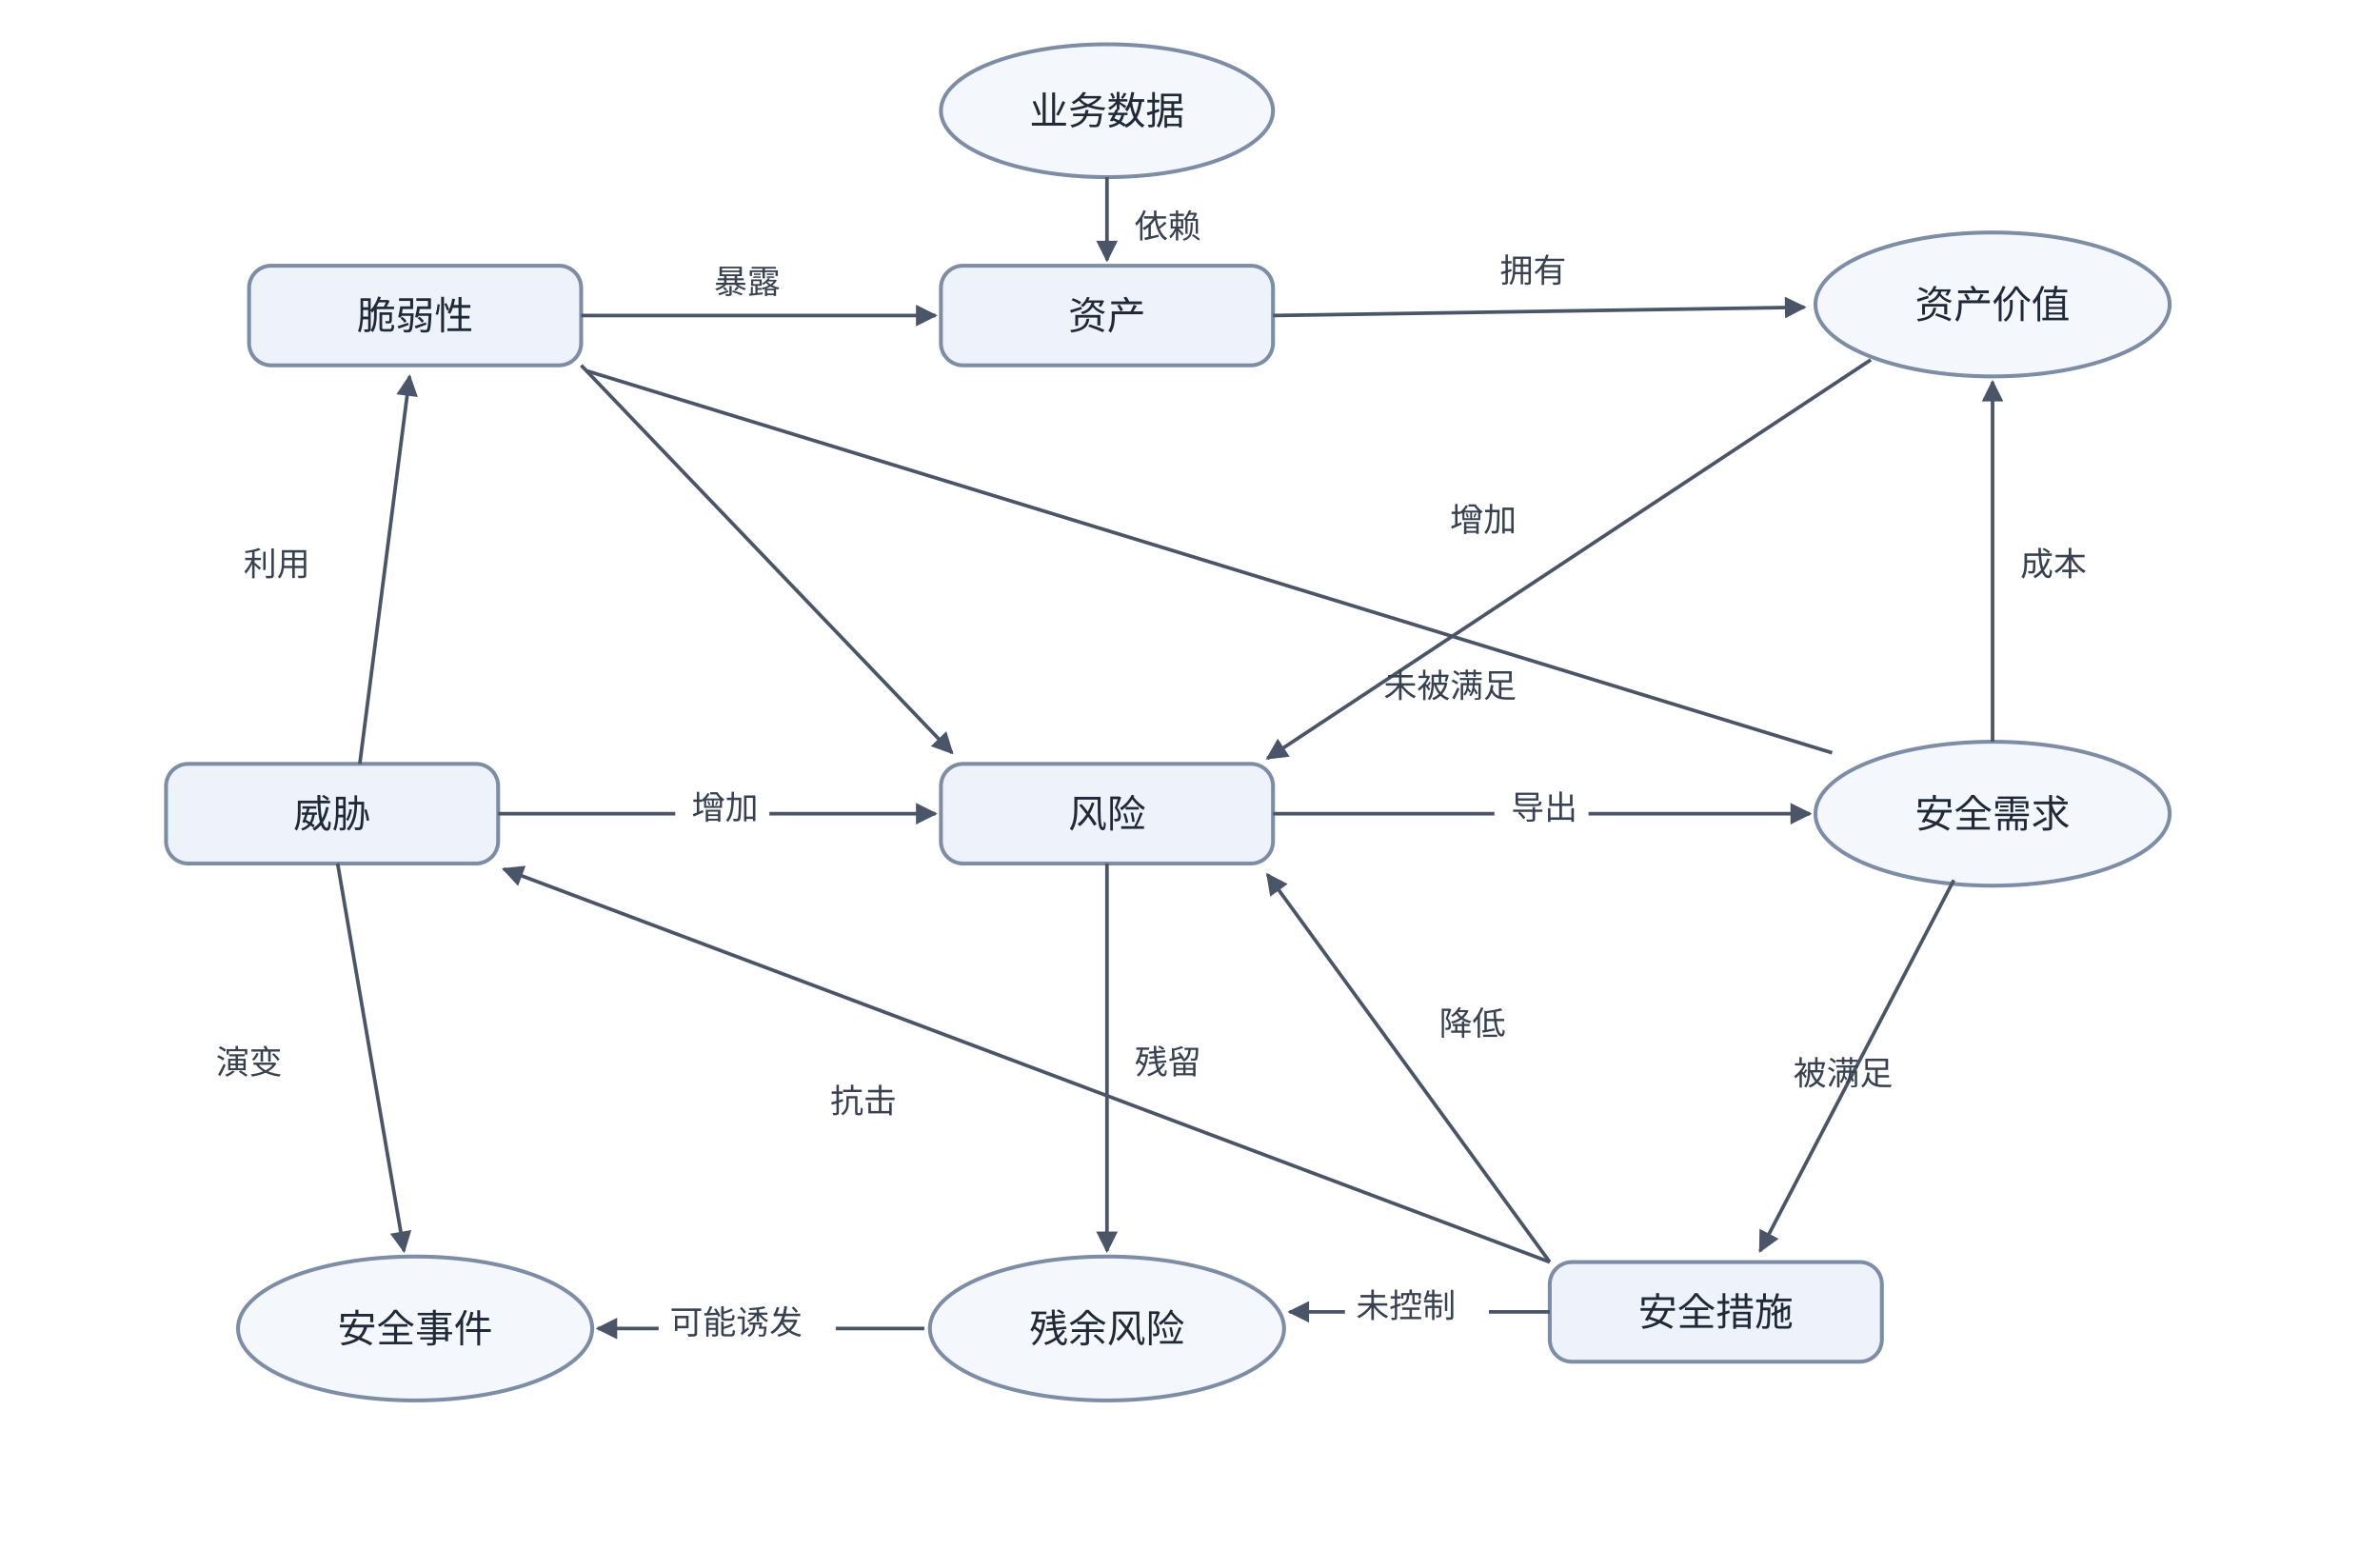
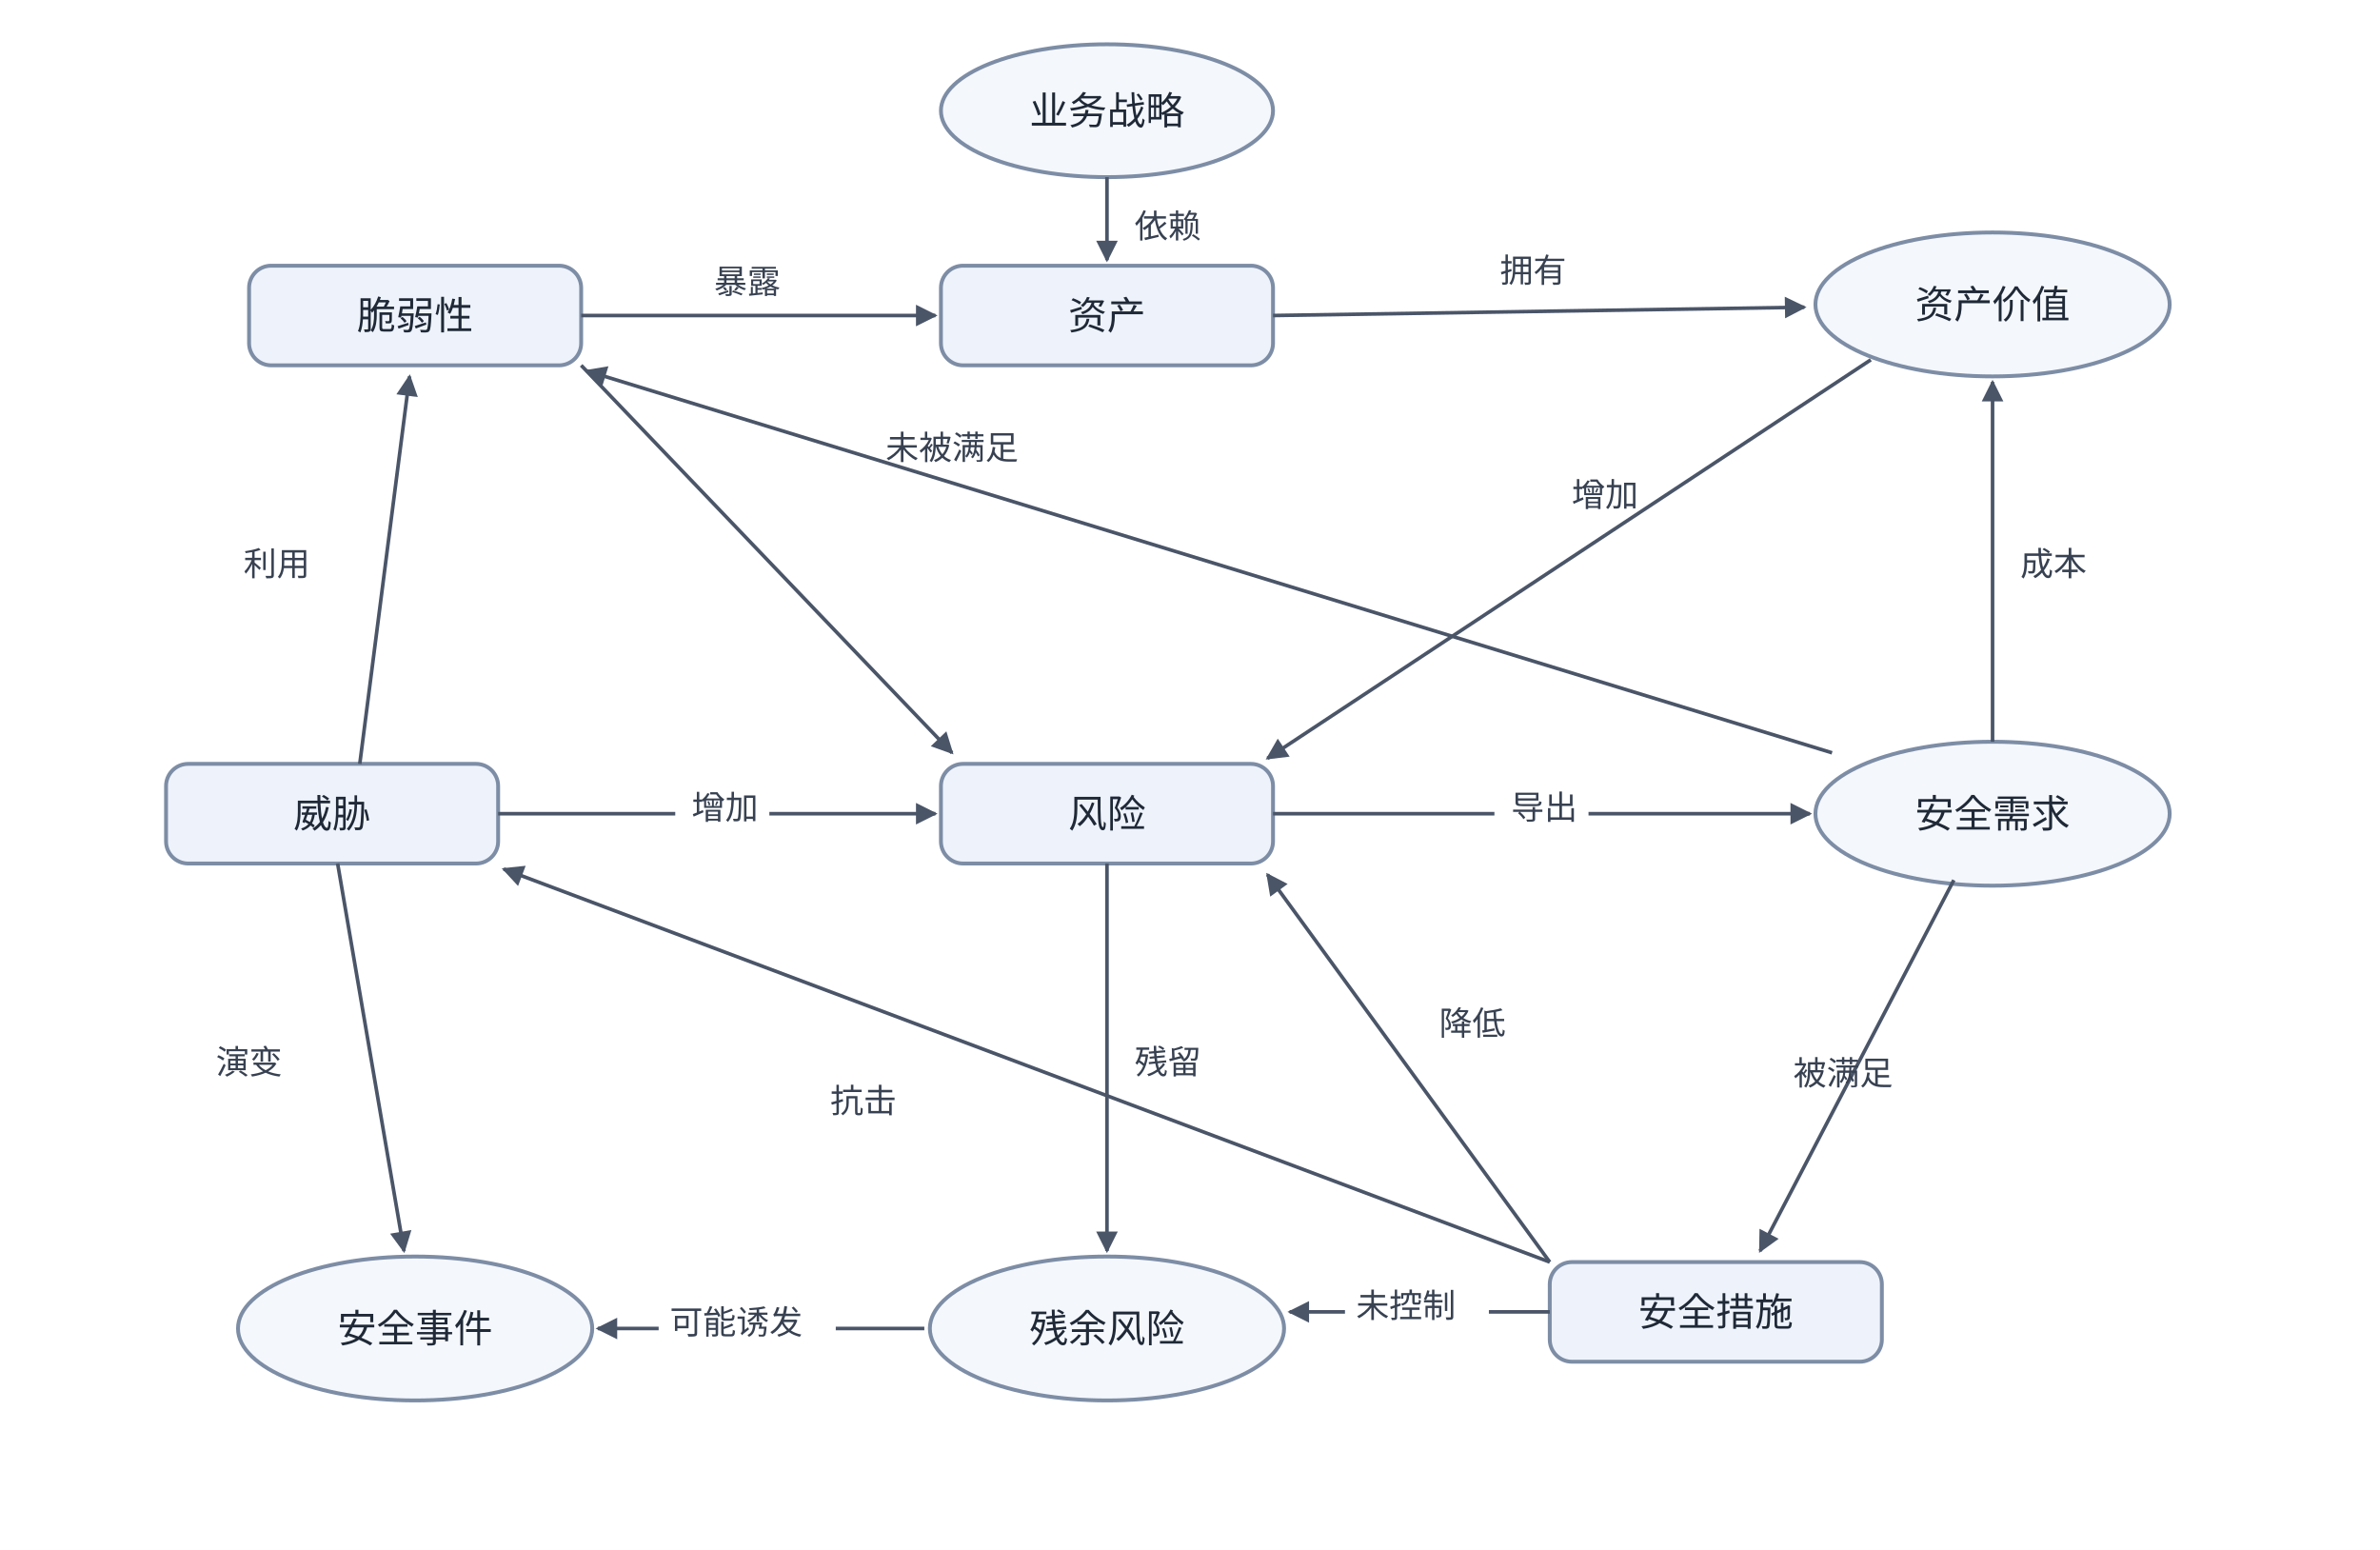
<svg xmlns="http://www.w3.org/2000/svg" width="860" height="560" viewBox="0 0 860 560" font-family="sans-serif">
  <rect width="860" height="560" fill="#ffffff" />
  <defs>
    <marker id="arr" viewBox="0 0 10 10" refX="9" refY="5" markerWidth="6" markerHeight="6" orient="auto">
      <path d="M 0 0 L 10 5 L 0 10 Z" fill="#4a5568" />
    </marker>
  </defs>
  <ellipse cx="400" cy="40" rx="60" ry="24" fill="#f4f7fc" stroke="#7d8da5" stroke-width="1.4" />
-   <text x="400" y="45" text-anchor="middle" font-size="14" fill="#1f2937">业务数据</text>
+   <text x="400" y="45" text-anchor="middle" font-size="14" fill="#1f2937">业务战略</text>
  <rect x="340" y="96" width="120" height="36" rx="8" fill="#eef3fb" stroke="#7d8da5" stroke-width="1.4" />
  <text x="400" y="119" text-anchor="middle" font-size="14" fill="#1f2937">资产</text>
  <rect x="90" y="96" width="120" height="36" rx="8" fill="#eef3fb" stroke="#7d8da5" stroke-width="1.4" />
  <text x="150" y="119" text-anchor="middle" font-size="14" fill="#1f2937">脆弱性</text>
  <ellipse cx="720" cy="110" rx="64" ry="26" fill="#f4f7fc" stroke="#7d8da5" stroke-width="1.4" />
  <text x="720" y="115" text-anchor="middle" font-size="14" fill="#1f2937">资产价值</text>
  <rect x="60" y="276" width="120" height="36" rx="8" fill="#eef3fb" stroke="#7d8da5" stroke-width="1.4" />
  <text x="120" y="299" text-anchor="middle" font-size="14" fill="#1f2937">威胁</text>
  <rect x="340" y="276" width="120" height="36" rx="8" fill="#eef3fb" stroke="#7d8da5" stroke-width="1.4" />
  <text x="400" y="299" text-anchor="middle" font-size="14" fill="#1f2937">风险</text>
  <ellipse cx="720" cy="294" rx="64" ry="26" fill="#f4f7fc" stroke="#7d8da5" stroke-width="1.4" />
  <text x="720" y="299" text-anchor="middle" font-size="14" fill="#1f2937">安全需求</text>
  <ellipse cx="150" cy="480" rx="64" ry="26" fill="#f4f7fc" stroke="#7d8da5" stroke-width="1.4" />
  <text x="150" y="485" text-anchor="middle" font-size="14" fill="#1f2937">安全事件</text>
  <ellipse cx="400" cy="480" rx="64" ry="26" fill="#f4f7fc" stroke="#7d8da5" stroke-width="1.4" />
  <text x="400" y="485" text-anchor="middle" font-size="14" fill="#1f2937">残余风险</text>
  <rect x="560" y="456" width="120" height="36" rx="8" fill="#eef3fb" stroke="#7d8da5" stroke-width="1.4" />
  <text x="620" y="479" text-anchor="middle" font-size="14" fill="#1f2937">安全措施</text>
  <g stroke="#4a5568" stroke-width="1.3" fill="none">
    <line x1="400" y1="64" x2="400" y2="94" marker-end="url(#arr)" />
    <line x1="210" y1="114" x2="338" y2="114" marker-end="url(#arr)" />
    <line x1="460" y1="114" x2="652" y2="111" marker-end="url(#arr)" />
    <line x1="130" y1="276" x2="148" y2="136" marker-end="url(#arr)" />
    <line x1="180" y1="294" x2="338" y2="294" marker-end="url(#arr)" />
    <line x1="460" y1="294" x2="654" y2="294" marker-end="url(#arr)" />
    <line x1="122" y1="312" x2="146" y2="452" marker-end="url(#arr)" />
    <line x1="400" y1="312" x2="400" y2="452" marker-end="url(#arr)" />
    <line x1="560" y1="474" x2="466" y2="474" marker-end="url(#arr)" />
    <line x1="334" y1="480" x2="216" y2="480" marker-end="url(#arr)" />
    <line x1="720" y1="268" x2="720" y2="138" marker-end="url(#arr)" />
    <line x1="706" y1="318" x2="636" y2="452" marker-end="url(#arr)" />
    <line x1="210" y1="132" x2="344" y2="272" marker-end="url(#arr)" />
-     <line x1="212" y1="134" x2="662" y2="272" />
+     <line x1="662" y1="272" x2="212" y2="134" marker-end="url(#arr)" />
    <line x1="676" y1="130" x2="458" y2="274" marker-end="url(#arr)" />
    <line x1="560" y1="456" x2="182" y2="314" marker-end="url(#arr)" />
    <line x1="560" y1="456" x2="458" y2="316" marker-end="url(#arr)" />
  </g>
  <g font-size="12" fill="#374151">
    <text x="410" y="86">依赖</text>
    <text x="258" y="106">暴露</text>
    <text x="542" y="102">拥有</text>
    <text x="88" y="208">利用</text>
    <rect x="244" y="282" width="34" height="18" fill="#ffffff" />
    <text x="250" y="296">增加</text>
    <rect x="540" y="282" width="34" height="18" fill="#ffffff" />
    <text x="546" y="296">导出</text>
    <text x="78" y="388">演变</text>
    <text x="410" y="388">残留</text>
    <rect x="486" y="462" width="52" height="18" fill="#ffffff" />
    <text x="490" y="476">未控制</text>
    <rect x="238" y="468" width="64" height="18" fill="#ffffff" />
    <text x="242" y="482">可能诱发</text>
    <text x="730" y="208">成本</text>
    <text x="648" y="392">被满足</text>
-     <text x="500" y="252">未被满足</text>
-     <text x="524" y="192">增加</text>
+     <text x="320" y="166">未被满足</text>
+     <text x="568" y="183">增加</text>
    <text x="300" y="402">抗击</text>
    <text x="520" y="374">降低</text>
  </g>
</svg>
